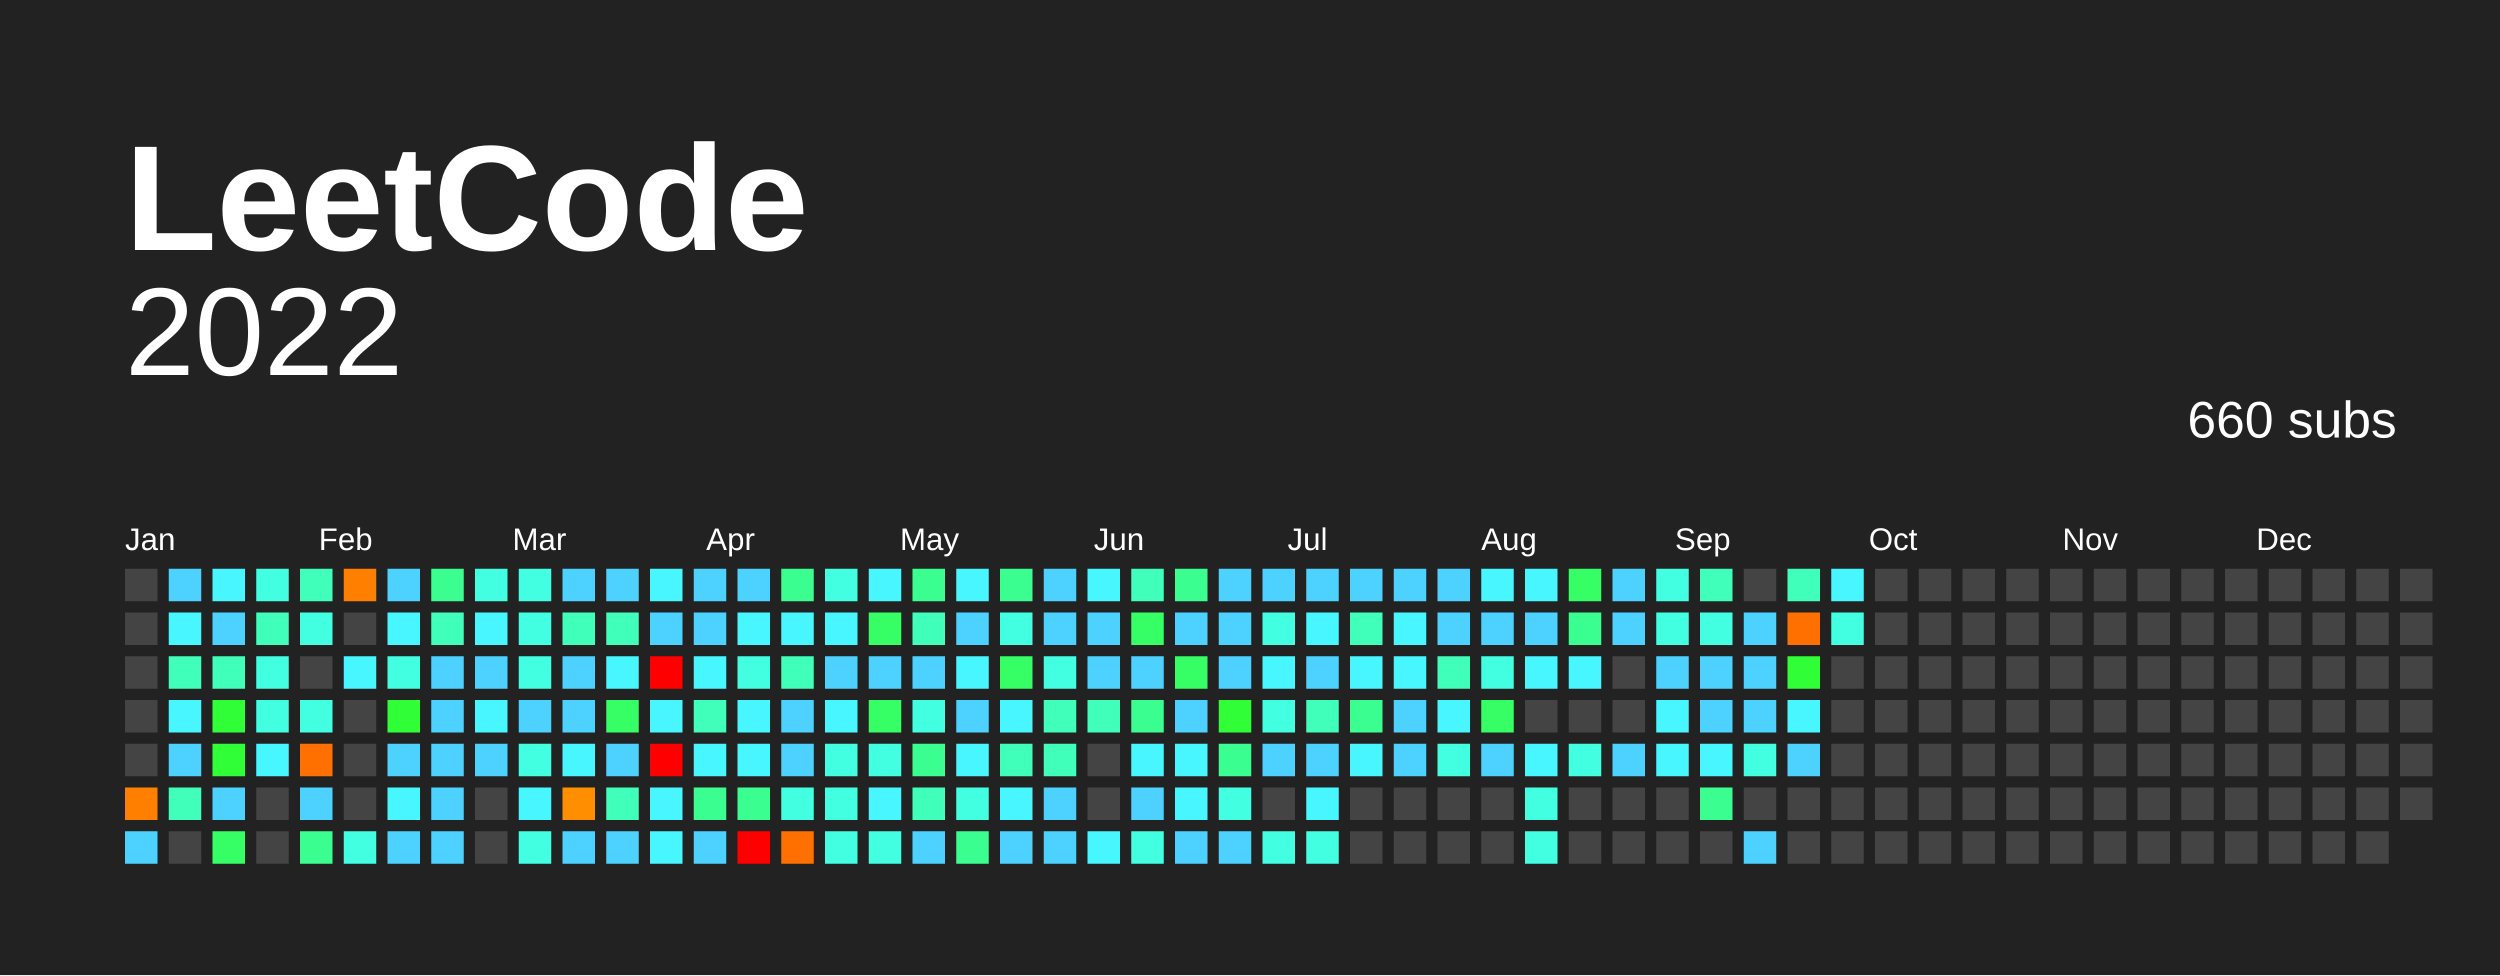
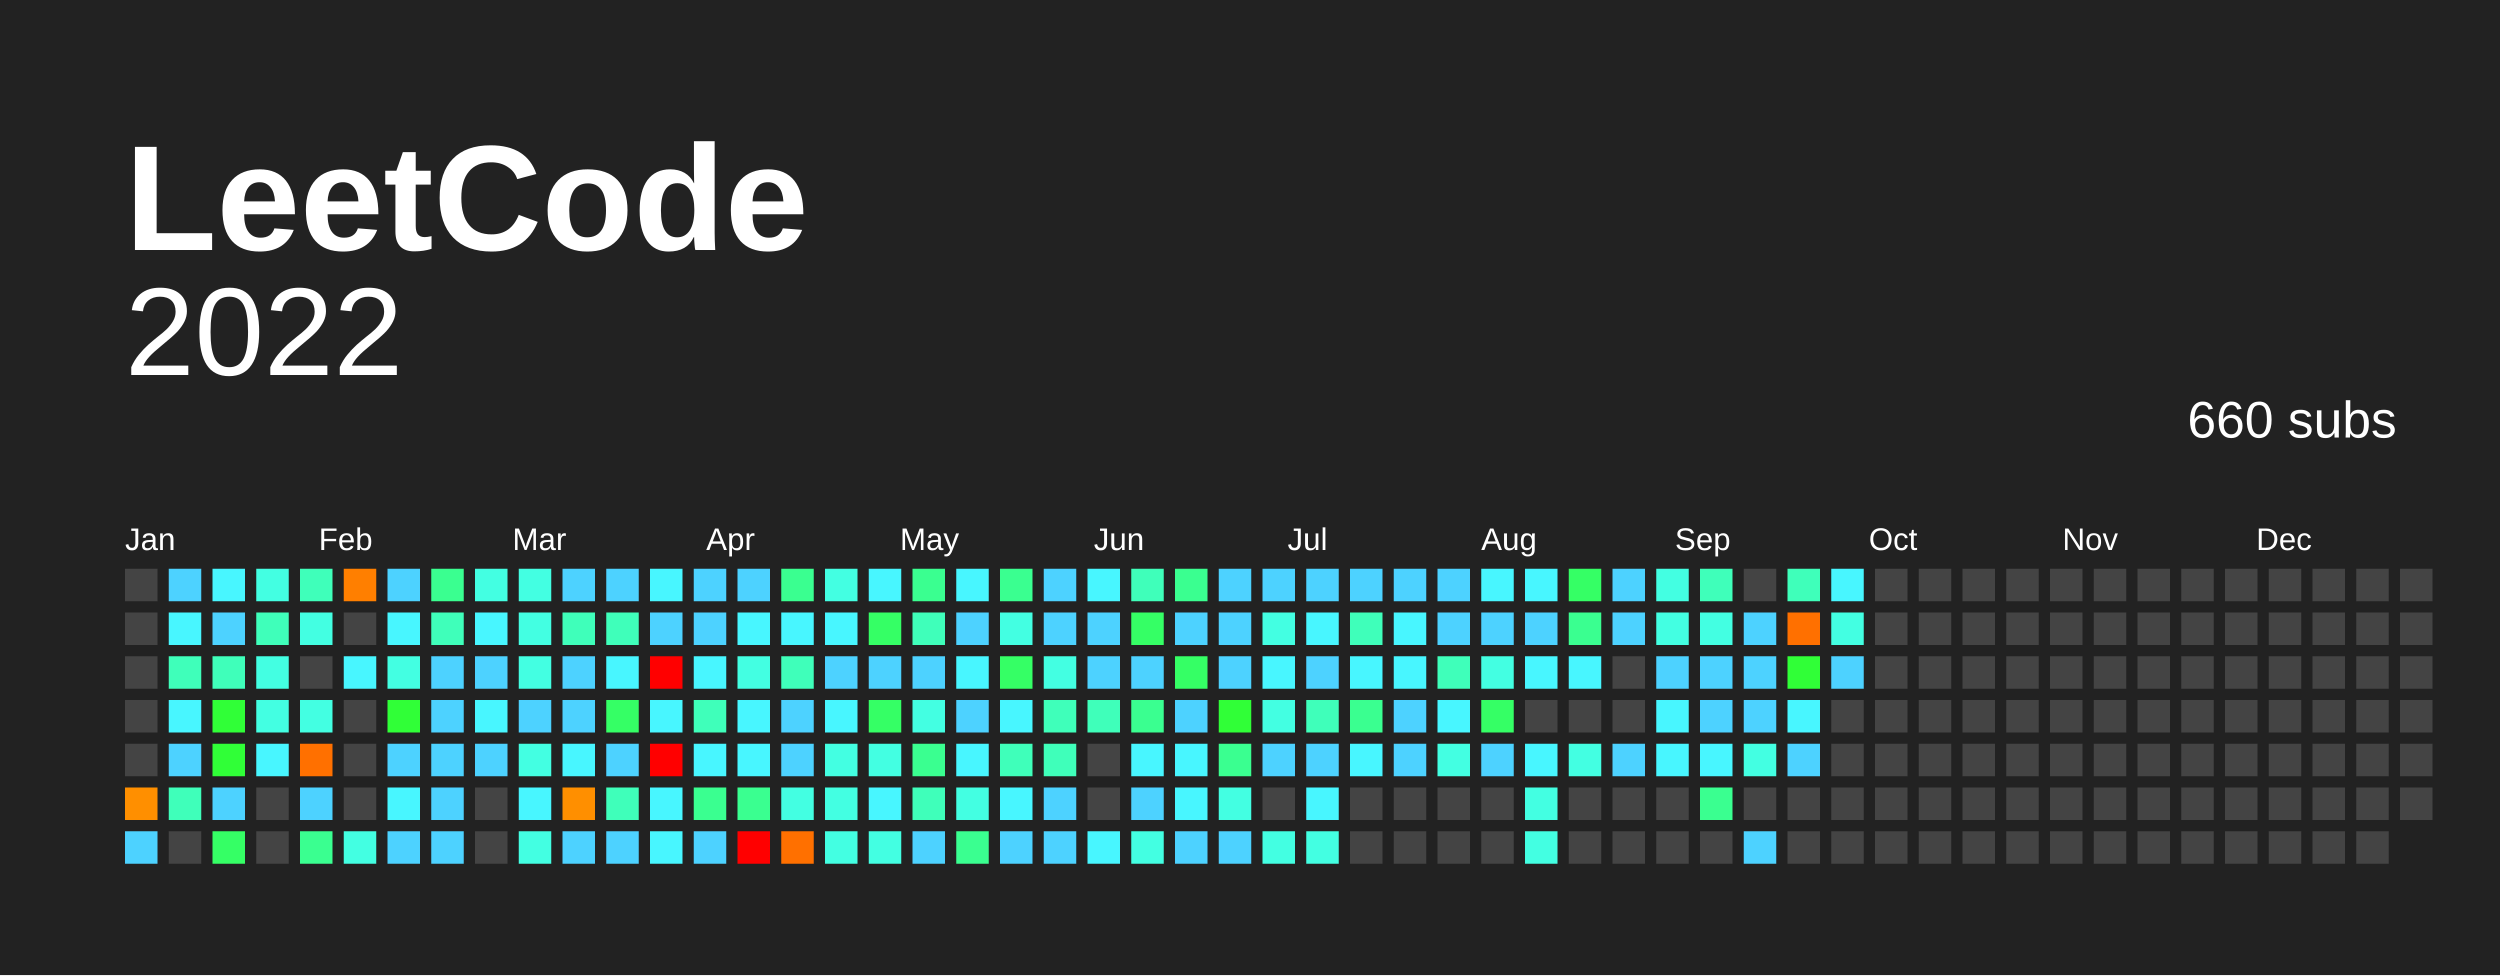
<svg xmlns="http://www.w3.org/2000/svg" baseProfile="full" height="78mm" version="1.1" viewBox="0,0,200,78" width="200mm">
  <defs />
  <rect fill="#222222" height="78" width="200" x="0" y="0" />
  <text fill="#FFFFFF" style="font-size:12px; font-family:Arial; font-weight:bold;" x="10" y="20"> LeetCode</text>
  <text alignment-baseline="hanging" fill="#FFFFFF" style="font-size:10.0px; font-family:Arial;" x="10" y="30">2022</text>
  <text alignment-baseline="hanging" fill="#FFFFFF" style="font-size:4.125px; font-family:Arial;" x="175" y="35">660 subs</text>
  <text fill="#FFFFFF" style="font-size:2.5px; font-family:Arial" x="10.0" y="44">Jan</text>
  <text fill="#FFFFFF" style="font-size:2.5px; font-family:Arial" x="25.5" y="44">Feb</text>
  <text fill="#FFFFFF" style="font-size:2.5px; font-family:Arial" x="41.0" y="44">Mar</text>
  <text fill="#FFFFFF" style="font-size:2.5px; font-family:Arial" x="56.5" y="44">Apr</text>
  <text fill="#FFFFFF" style="font-size:2.5px; font-family:Arial" x="72.0" y="44">May</text>
  <text fill="#FFFFFF" style="font-size:2.5px; font-family:Arial" x="87.5" y="44">Jun</text>
  <text fill="#FFFFFF" style="font-size:2.5px; font-family:Arial" x="103.0" y="44">Jul</text>
  <text fill="#FFFFFF" style="font-size:2.5px; font-family:Arial" x="118.5" y="44">Aug</text>
  <text fill="#FFFFFF" style="font-size:2.5px; font-family:Arial" x="134.0" y="44">Sep</text>
  <text fill="#FFFFFF" style="font-size:2.5px; font-family:Arial" x="149.5" y="44">Oct</text>
  <text fill="#FFFFFF" style="font-size:2.5px; font-family:Arial" x="165.0" y="44">Nov</text>
  <text fill="#FFFFFF" style="font-size:2.5px; font-family:Arial" x="180.5" y="44">Dec</text>
  <rect fill="#444444" height="2.6" width="2.6" x="10.0" y="45.5" />
  <rect fill="#444444" height="2.6" width="2.6" x="10.0" y="49.0" />
  <rect fill="#444444" height="2.6" width="2.6" x="10.0" y="52.5" />
  <rect fill="#444444" height="2.6" width="2.6" x="10.0" y="56.0" />
  <rect fill="#444444" height="2.6" width="2.6" x="10.0" y="59.5" />
-   <rect fill="#ff7f00" height="2.6" width="2.6" x="10.0" y="63.0" />
+   <rect fill="#ff8f00" height="2.6" width="2.6" x="10.0" y="63.0" />
  <rect fill="#4dd2ff" height="2.6" width="2.6" x="10.0" y="66.5" />
  <rect fill="#4dd2ff" height="2.6" width="2.6" x="13.5" y="45.5" />
  <rect fill="#48f6ff" height="2.6" width="2.6" x="13.5" y="49.0" />
  <rect fill="#3fffba" height="2.6" width="2.6" x="13.5" y="52.5" />
  <rect fill="#48f6ff" height="2.6" width="2.6" x="13.5" y="56.0" />
  <rect fill="#4dd2ff" height="2.6" width="2.6" x="13.5" y="59.5" />
  <rect fill="#3fffba" height="2.6" width="2.6" x="13.5" y="63.0" />
  <rect fill="#444444" height="2.6" width="2.6" x="13.5" y="66.5" />
  <rect fill="#48f6ff" height="2.6" width="2.6" x="17.0" y="45.5" />
  <rect fill="#4dd2ff" height="2.6" width="2.6" x="17.0" y="49.0" />
  <rect fill="#3fffba" height="2.6" width="2.6" x="17.0" y="52.5" />
  <rect fill="#30ff37" height="2.6" width="2.6" x="17.0" y="56.0" />
  <rect fill="#30ff37" height="2.6" width="2.6" x="17.0" y="59.5" />
  <rect fill="#4dd2ff" height="2.6" width="2.6" x="17.0" y="63.0" />
  <rect fill="#35ff65" height="2.6" width="2.6" x="17.0" y="66.5" />
  <rect fill="#43ffe2" height="2.6" width="2.6" x="20.5" y="45.5" />
  <rect fill="#3fffba" height="2.6" width="2.6" x="20.5" y="49.0" />
  <rect fill="#43ffe2" height="2.6" width="2.6" x="20.5" y="52.5" />
  <rect fill="#43ffe2" height="2.6" width="2.6" x="20.5" y="56.0" />
  <rect fill="#48f6ff" height="2.6" width="2.6" x="20.5" y="59.5" />
  <rect fill="#444444" height="2.6" width="2.6" x="20.5" y="63.0" />
  <rect fill="#444444" height="2.6" width="2.6" x="20.5" y="66.5" />
  <rect fill="#3fffba" height="2.6" width="2.6" x="24.0" y="45.5" />
  <rect fill="#43ffe2" height="2.6" width="2.6" x="24.0" y="49.0" />
  <rect fill="#444444" height="2.6" width="2.6" x="24.0" y="52.5" />
  <rect fill="#43ffe2" height="2.6" width="2.6" x="24.0" y="56.0" />
  <rect fill="#ff7000" height="2.6" width="2.6" x="24.0" y="59.5" />
  <rect fill="#4dd2ff" height="2.6" width="2.6" x="24.0" y="63.0" />
  <rect fill="#3aff90" height="2.6" width="2.6" x="24.0" y="66.5" />
  <rect fill="#ff7f00" height="2.6" width="2.6" x="27.5" y="45.5" />
  <rect fill="#444444" height="2.6" width="2.6" x="27.5" y="49.0" />
  <rect fill="#48f6ff" height="2.6" width="2.6" x="27.5" y="52.5" />
  <rect fill="#444444" height="2.6" width="2.6" x="27.5" y="56.0" />
  <rect fill="#444444" height="2.6" width="2.6" x="27.5" y="59.5" />
  <rect fill="#444444" height="2.6" width="2.6" x="27.5" y="63.0" />
  <rect fill="#43ffe2" height="2.6" width="2.6" x="27.5" y="66.5" />
  <rect fill="#4dd2ff" height="2.6" width="2.6" x="31.0" y="45.5" />
  <rect fill="#48f6ff" height="2.6" width="2.6" x="31.0" y="49.0" />
  <rect fill="#43ffe2" height="2.6" width="2.6" x="31.0" y="52.5" />
  <rect fill="#30ff37" height="2.6" width="2.6" x="31.0" y="56.0" />
  <rect fill="#4dd2ff" height="2.6" width="2.6" x="31.0" y="59.5" />
  <rect fill="#48f6ff" height="2.6" width="2.6" x="31.0" y="63.0" />
  <rect fill="#4dd2ff" height="2.6" width="2.6" x="31.0" y="66.5" />
  <rect fill="#3aff90" height="2.6" width="2.6" x="34.5" y="45.5" />
  <rect fill="#3fffba" height="2.6" width="2.6" x="34.5" y="49.0" />
  <rect fill="#4dd2ff" height="2.6" width="2.6" x="34.5" y="52.5" />
  <rect fill="#4dd2ff" height="2.6" width="2.6" x="34.5" y="56.0" />
  <rect fill="#4dd2ff" height="2.6" width="2.6" x="34.5" y="59.5" />
  <rect fill="#4dd2ff" height="2.6" width="2.6" x="34.5" y="63.0" />
  <rect fill="#4dd2ff" height="2.6" width="2.6" x="34.5" y="66.5" />
  <rect fill="#43ffe2" height="2.6" width="2.6" x="38.0" y="45.5" />
  <rect fill="#48f6ff" height="2.6" width="2.6" x="38.0" y="49.0" />
  <rect fill="#4dd2ff" height="2.6" width="2.6" x="38.0" y="52.5" />
  <rect fill="#48f6ff" height="2.6" width="2.6" x="38.0" y="56.0" />
  <rect fill="#4dd2ff" height="2.6" width="2.6" x="38.0" y="59.5" />
  <rect fill="#444444" height="2.6" width="2.6" x="38.0" y="63.0" />
  <rect fill="#444444" height="2.6" width="2.6" x="38.0" y="66.5" />
  <rect fill="#43ffe2" height="2.6" width="2.6" x="41.5" y="45.5" />
  <rect fill="#43ffe2" height="2.6" width="2.6" x="41.5" y="49.0" />
  <rect fill="#43ffe2" height="2.6" width="2.6" x="41.5" y="52.5" />
  <rect fill="#4dd2ff" height="2.6" width="2.6" x="41.5" y="56.0" />
  <rect fill="#43ffe2" height="2.6" width="2.6" x="41.5" y="59.5" />
  <rect fill="#48f6ff" height="2.6" width="2.6" x="41.5" y="63.0" />
  <rect fill="#43ffe2" height="2.6" width="2.6" x="41.5" y="66.5" />
  <rect fill="#4dd2ff" height="2.6" width="2.6" x="45.0" y="45.5" />
  <rect fill="#3fffba" height="2.6" width="2.6" x="45.0" y="49.0" />
  <rect fill="#4dd2ff" height="2.6" width="2.6" x="45.0" y="52.5" />
  <rect fill="#4dd2ff" height="2.6" width="2.6" x="45.0" y="56.0" />
  <rect fill="#48f6ff" height="2.6" width="2.6" x="45.0" y="59.5" />
  <rect fill="#ff8f00" height="2.6" width="2.6" x="45.0" y="63.0" />
  <rect fill="#4dd2ff" height="2.6" width="2.6" x="45.0" y="66.5" />
  <rect fill="#4dd2ff" height="2.6" width="2.6" x="48.5" y="45.5" />
  <rect fill="#3fffba" height="2.6" width="2.6" x="48.5" y="49.0" />
  <rect fill="#48f6ff" height="2.6" width="2.6" x="48.5" y="52.5" />
  <rect fill="#35ff65" height="2.6" width="2.6" x="48.5" y="56.0" />
  <rect fill="#4dd2ff" height="2.6" width="2.6" x="48.5" y="59.5" />
  <rect fill="#3fffba" height="2.6" width="2.6" x="48.5" y="63.0" />
  <rect fill="#4dd2ff" height="2.6" width="2.6" x="48.5" y="66.5" />
  <rect fill="#48f6ff" height="2.6" width="2.6" x="52.0" y="45.5" />
  <rect fill="#4dd2ff" height="2.6" width="2.6" x="52.0" y="49.0" />
  <rect fill="red" height="2.6" width="2.6" x="52.0" y="52.5" />
  <rect fill="#48f6ff" height="2.6" width="2.6" x="52.0" y="56.0" />
  <rect fill="red" height="2.6" width="2.6" x="52.0" y="59.5" />
  <rect fill="#48f6ff" height="2.6" width="2.6" x="52.0" y="63.0" />
  <rect fill="#48f6ff" height="2.6" width="2.6" x="52.0" y="66.5" />
  <rect fill="#4dd2ff" height="2.6" width="2.6" x="55.5" y="45.5" />
  <rect fill="#4dd2ff" height="2.6" width="2.6" x="55.5" y="49.0" />
  <rect fill="#48f6ff" height="2.6" width="2.6" x="55.5" y="52.5" />
  <rect fill="#3fffba" height="2.6" width="2.6" x="55.5" y="56.0" />
  <rect fill="#48f6ff" height="2.6" width="2.6" x="55.5" y="59.5" />
  <rect fill="#3aff90" height="2.6" width="2.6" x="55.5" y="63.0" />
  <rect fill="#4dd2ff" height="2.6" width="2.6" x="55.5" y="66.5" />
  <rect fill="#4dd2ff" height="2.6" width="2.6" x="59.0" y="45.5" />
  <rect fill="#48f6ff" height="2.6" width="2.6" x="59.0" y="49.0" />
  <rect fill="#43ffe2" height="2.6" width="2.6" x="59.0" y="52.5" />
  <rect fill="#48f6ff" height="2.6" width="2.6" x="59.0" y="56.0" />
  <rect fill="#48f6ff" height="2.6" width="2.6" x="59.0" y="59.5" />
  <rect fill="#3aff90" height="2.6" width="2.6" x="59.0" y="63.0" />
  <rect fill="red" height="2.6" width="2.6" x="59.0" y="66.5" />
  <rect fill="#3aff90" height="2.6" width="2.6" x="62.5" y="45.5" />
  <rect fill="#48f6ff" height="2.6" width="2.6" x="62.5" y="49.0" />
  <rect fill="#3fffba" height="2.6" width="2.6" x="62.5" y="52.5" />
  <rect fill="#4dd2ff" height="2.6" width="2.6" x="62.5" y="56.0" />
  <rect fill="#4dd2ff" height="2.6" width="2.6" x="62.5" y="59.5" />
  <rect fill="#43ffe2" height="2.6" width="2.6" x="62.5" y="63.0" />
  <rect fill="#ff7000" height="2.6" width="2.6" x="62.5" y="66.5" />
  <rect fill="#43ffe2" height="2.6" width="2.6" x="66.0" y="45.5" />
  <rect fill="#48f6ff" height="2.6" width="2.6" x="66.0" y="49.0" />
  <rect fill="#4dd2ff" height="2.6" width="2.6" x="66.0" y="52.5" />
  <rect fill="#48f6ff" height="2.6" width="2.6" x="66.0" y="56.0" />
  <rect fill="#43ffe2" height="2.6" width="2.6" x="66.0" y="59.5" />
  <rect fill="#43ffe2" height="2.6" width="2.6" x="66.0" y="63.0" />
  <rect fill="#43ffe2" height="2.6" width="2.6" x="66.0" y="66.5" />
  <rect fill="#48f6ff" height="2.6" width="2.6" x="69.5" y="45.5" />
  <rect fill="#35ff65" height="2.6" width="2.6" x="69.5" y="49.0" />
  <rect fill="#4dd2ff" height="2.6" width="2.6" x="69.5" y="52.5" />
  <rect fill="#35ff65" height="2.6" width="2.6" x="69.5" y="56.0" />
  <rect fill="#43ffe2" height="2.6" width="2.6" x="69.5" y="59.5" />
  <rect fill="#48f6ff" height="2.6" width="2.6" x="69.5" y="63.0" />
  <rect fill="#43ffe2" height="2.6" width="2.6" x="69.5" y="66.5" />
  <rect fill="#3aff90" height="2.6" width="2.6" x="73.0" y="45.5" />
  <rect fill="#3fffba" height="2.6" width="2.6" x="73.0" y="49.0" />
  <rect fill="#4dd2ff" height="2.6" width="2.6" x="73.0" y="52.5" />
  <rect fill="#43ffe2" height="2.6" width="2.6" x="73.0" y="56.0" />
  <rect fill="#3aff90" height="2.6" width="2.6" x="73.0" y="59.5" />
  <rect fill="#3fffba" height="2.6" width="2.6" x="73.0" y="63.0" />
  <rect fill="#4dd2ff" height="2.6" width="2.6" x="73.0" y="66.5" />
  <rect fill="#48f6ff" height="2.6" width="2.6" x="76.5" y="45.5" />
  <rect fill="#4dd2ff" height="2.6" width="2.6" x="76.5" y="49.0" />
  <rect fill="#48f6ff" height="2.6" width="2.6" x="76.5" y="52.5" />
  <rect fill="#4dd2ff" height="2.6" width="2.6" x="76.5" y="56.0" />
  <rect fill="#48f6ff" height="2.6" width="2.6" x="76.5" y="59.5" />
  <rect fill="#43ffe2" height="2.6" width="2.6" x="76.5" y="63.0" />
  <rect fill="#3aff90" height="2.6" width="2.6" x="76.5" y="66.5" />
  <rect fill="#3aff90" height="2.6" width="2.6" x="80.0" y="45.5" />
  <rect fill="#43ffe2" height="2.6" width="2.6" x="80.0" y="49.0" />
  <rect fill="#35ff65" height="2.6" width="2.6" x="80.0" y="52.5" />
  <rect fill="#48f6ff" height="2.6" width="2.6" x="80.0" y="56.0" />
  <rect fill="#3fffba" height="2.6" width="2.6" x="80.0" y="59.5" />
  <rect fill="#48f6ff" height="2.6" width="2.6" x="80.0" y="63.0" />
  <rect fill="#4dd2ff" height="2.6" width="2.6" x="80.0" y="66.5" />
  <rect fill="#4dd2ff" height="2.6" width="2.6" x="83.5" y="45.5" />
  <rect fill="#4dd2ff" height="2.6" width="2.6" x="83.5" y="49.0" />
  <rect fill="#43ffe2" height="2.6" width="2.6" x="83.5" y="52.5" />
  <rect fill="#3fffba" height="2.6" width="2.6" x="83.5" y="56.0" />
  <rect fill="#3fffba" height="2.6" width="2.6" x="83.5" y="59.5" />
  <rect fill="#4dd2ff" height="2.6" width="2.6" x="83.5" y="63.0" />
  <rect fill="#4dd2ff" height="2.6" width="2.6" x="83.5" y="66.5" />
  <rect fill="#48f6ff" height="2.6" width="2.6" x="87.0" y="45.5" />
  <rect fill="#4dd2ff" height="2.6" width="2.6" x="87.0" y="49.0" />
  <rect fill="#4dd2ff" height="2.6" width="2.6" x="87.0" y="52.5" />
  <rect fill="#3fffba" height="2.6" width="2.6" x="87.0" y="56.0" />
  <rect fill="#444444" height="2.6" width="2.6" x="87.0" y="59.5" />
  <rect fill="#444444" height="2.6" width="2.6" x="87.0" y="63.0" />
  <rect fill="#48f6ff" height="2.6" width="2.6" x="87.0" y="66.5" />
  <rect fill="#3fffba" height="2.6" width="2.6" x="90.5" y="45.5" />
  <rect fill="#35ff65" height="2.6" width="2.6" x="90.5" y="49.0" />
  <rect fill="#4dd2ff" height="2.6" width="2.6" x="90.5" y="52.5" />
  <rect fill="#3aff90" height="2.6" width="2.6" x="90.5" y="56.0" />
  <rect fill="#48f6ff" height="2.6" width="2.6" x="90.5" y="59.5" />
  <rect fill="#4dd2ff" height="2.6" width="2.6" x="90.5" y="63.0" />
  <rect fill="#43ffe2" height="2.6" width="2.6" x="90.5" y="66.5" />
  <rect fill="#3aff90" height="2.6" width="2.6" x="94.0" y="45.5" />
  <rect fill="#4dd2ff" height="2.6" width="2.6" x="94.0" y="49.0" />
  <rect fill="#35ff65" height="2.6" width="2.6" x="94.0" y="52.5" />
  <rect fill="#4dd2ff" height="2.6" width="2.6" x="94.0" y="56.0" />
  <rect fill="#48f6ff" height="2.6" width="2.6" x="94.0" y="59.5" />
  <rect fill="#48f6ff" height="2.6" width="2.6" x="94.0" y="63.0" />
  <rect fill="#4dd2ff" height="2.6" width="2.6" x="94.0" y="66.5" />
  <rect fill="#4dd2ff" height="2.6" width="2.6" x="97.5" y="45.5" />
  <rect fill="#4dd2ff" height="2.6" width="2.6" x="97.5" y="49.0" />
  <rect fill="#4dd2ff" height="2.6" width="2.6" x="97.5" y="52.5" />
  <rect fill="#30ff37" height="2.6" width="2.6" x="97.5" y="56.0" />
  <rect fill="#3aff90" height="2.6" width="2.6" x="97.5" y="59.5" />
  <rect fill="#43ffe2" height="2.6" width="2.6" x="97.5" y="63.0" />
  <rect fill="#4dd2ff" height="2.6" width="2.6" x="97.5" y="66.5" />
  <rect fill="#4dd2ff" height="2.6" width="2.6" x="101.0" y="45.5" />
  <rect fill="#43ffe2" height="2.6" width="2.6" x="101.0" y="49.0" />
  <rect fill="#48f6ff" height="2.6" width="2.6" x="101.0" y="52.5" />
  <rect fill="#43ffe2" height="2.6" width="2.6" x="101.0" y="56.0" />
  <rect fill="#4dd2ff" height="2.6" width="2.6" x="101.0" y="59.5" />
  <rect fill="#444444" height="2.6" width="2.6" x="101.0" y="63.0" />
  <rect fill="#43ffe2" height="2.6" width="2.6" x="101.0" y="66.5" />
  <rect fill="#4dd2ff" height="2.6" width="2.6" x="104.5" y="45.5" />
  <rect fill="#48f6ff" height="2.6" width="2.6" x="104.5" y="49.0" />
  <rect fill="#4dd2ff" height="2.6" width="2.6" x="104.5" y="52.5" />
  <rect fill="#3fffba" height="2.6" width="2.6" x="104.5" y="56.0" />
  <rect fill="#4dd2ff" height="2.6" width="2.6" x="104.5" y="59.5" />
  <rect fill="#48f6ff" height="2.6" width="2.6" x="104.5" y="63.0" />
  <rect fill="#43ffe2" height="2.6" width="2.6" x="104.5" y="66.5" />
  <rect fill="#4dd2ff" height="2.6" width="2.6" x="108.0" y="45.5" />
  <rect fill="#3fffba" height="2.6" width="2.6" x="108.0" y="49.0" />
  <rect fill="#48f6ff" height="2.6" width="2.6" x="108.0" y="52.5" />
  <rect fill="#3aff90" height="2.6" width="2.6" x="108.0" y="56.0" />
  <rect fill="#48f6ff" height="2.6" width="2.6" x="108.0" y="59.5" />
  <rect fill="#444444" height="2.6" width="2.6" x="108.0" y="63.0" />
  <rect fill="#444444" height="2.6" width="2.6" x="108.0" y="66.5" />
  <rect fill="#4dd2ff" height="2.6" width="2.6" x="111.5" y="45.5" />
  <rect fill="#48f6ff" height="2.6" width="2.6" x="111.5" y="49.0" />
  <rect fill="#48f6ff" height="2.6" width="2.6" x="111.5" y="52.5" />
  <rect fill="#4dd2ff" height="2.6" width="2.6" x="111.5" y="56.0" />
  <rect fill="#4dd2ff" height="2.6" width="2.6" x="111.5" y="59.5" />
  <rect fill="#444444" height="2.6" width="2.6" x="111.5" y="63.0" />
  <rect fill="#444444" height="2.6" width="2.6" x="111.5" y="66.5" />
  <rect fill="#4dd2ff" height="2.6" width="2.6" x="115.0" y="45.5" />
  <rect fill="#4dd2ff" height="2.6" width="2.6" x="115.0" y="49.0" />
  <rect fill="#3fffba" height="2.6" width="2.6" x="115.0" y="52.5" />
  <rect fill="#48f6ff" height="2.6" width="2.6" x="115.0" y="56.0" />
  <rect fill="#43ffe2" height="2.6" width="2.6" x="115.0" y="59.5" />
  <rect fill="#444444" height="2.6" width="2.6" x="115.0" y="63.0" />
  <rect fill="#444444" height="2.6" width="2.6" x="115.0" y="66.5" />
  <rect fill="#48f6ff" height="2.6" width="2.6" x="118.5" y="45.5" />
  <rect fill="#4dd2ff" height="2.6" width="2.6" x="118.5" y="49.0" />
  <rect fill="#43ffe2" height="2.6" width="2.6" x="118.5" y="52.5" />
  <rect fill="#35ff65" height="2.6" width="2.6" x="118.5" y="56.0" />
  <rect fill="#4dd2ff" height="2.6" width="2.6" x="118.5" y="59.5" />
  <rect fill="#444444" height="2.6" width="2.6" x="118.5" y="63.0" />
  <rect fill="#444444" height="2.6" width="2.6" x="118.5" y="66.5" />
  <rect fill="#48f6ff" height="2.6" width="2.6" x="122.0" y="45.5" />
  <rect fill="#4dd2ff" height="2.6" width="2.6" x="122.0" y="49.0" />
  <rect fill="#48f6ff" height="2.6" width="2.6" x="122.0" y="52.5" />
  <rect fill="#444444" height="2.6" width="2.6" x="122.0" y="56.0" />
  <rect fill="#48f6ff" height="2.6" width="2.6" x="122.0" y="59.5" />
  <rect fill="#43ffe2" height="2.6" width="2.6" x="122.0" y="63.0" />
  <rect fill="#43ffe2" height="2.6" width="2.6" x="122.0" y="66.5" />
  <rect fill="#35ff65" height="2.6" width="2.6" x="125.5" y="45.5" />
  <rect fill="#3aff90" height="2.6" width="2.6" x="125.5" y="49.0" />
  <rect fill="#48f6ff" height="2.6" width="2.6" x="125.5" y="52.5" />
  <rect fill="#444444" height="2.6" width="2.6" x="125.5" y="56.0" />
  <rect fill="#43ffe2" height="2.6" width="2.6" x="125.5" y="59.5" />
  <rect fill="#444444" height="2.6" width="2.6" x="125.5" y="63.0" />
  <rect fill="#444444" height="2.6" width="2.6" x="125.5" y="66.5" />
  <rect fill="#4dd2ff" height="2.6" width="2.6" x="129.0" y="45.5" />
  <rect fill="#4dd2ff" height="2.6" width="2.6" x="129.0" y="49.0" />
  <rect fill="#444444" height="2.6" width="2.6" x="129.0" y="52.5" />
  <rect fill="#444444" height="2.6" width="2.6" x="129.0" y="56.0" />
  <rect fill="#4dd2ff" height="2.6" width="2.6" x="129.0" y="59.5" />
  <rect fill="#444444" height="2.6" width="2.6" x="129.0" y="63.0" />
  <rect fill="#444444" height="2.6" width="2.6" x="129.0" y="66.5" />
  <rect fill="#43ffe2" height="2.6" width="2.6" x="132.5" y="45.5" />
  <rect fill="#43ffe2" height="2.6" width="2.6" x="132.5" y="49.0" />
  <rect fill="#4dd2ff" height="2.6" width="2.6" x="132.5" y="52.5" />
  <rect fill="#48f6ff" height="2.6" width="2.6" x="132.5" y="56.0" />
  <rect fill="#48f6ff" height="2.6" width="2.6" x="132.5" y="59.5" />
  <rect fill="#444444" height="2.6" width="2.6" x="132.5" y="63.0" />
  <rect fill="#444444" height="2.6" width="2.6" x="132.5" y="66.5" />
  <rect fill="#3fffba" height="2.6" width="2.6" x="136.0" y="45.5" />
  <rect fill="#43ffe2" height="2.6" width="2.6" x="136.0" y="49.0" />
  <rect fill="#4dd2ff" height="2.6" width="2.6" x="136.0" y="52.5" />
  <rect fill="#4dd2ff" height="2.6" width="2.6" x="136.0" y="56.0" />
  <rect fill="#48f6ff" height="2.6" width="2.6" x="136.0" y="59.5" />
  <rect fill="#3aff90" height="2.6" width="2.6" x="136.0" y="63.0" />
  <rect fill="#444444" height="2.6" width="2.6" x="136.0" y="66.5" />
  <rect fill="#444444" height="2.6" width="2.6" x="139.5" y="45.5" />
  <rect fill="#4dd2ff" height="2.6" width="2.6" x="139.5" y="49.0" />
  <rect fill="#4dd2ff" height="2.6" width="2.6" x="139.5" y="52.5" />
  <rect fill="#4dd2ff" height="2.6" width="2.6" x="139.5" y="56.0" />
  <rect fill="#43ffe2" height="2.6" width="2.6" x="139.5" y="59.5" />
  <rect fill="#444444" height="2.6" width="2.6" x="139.5" y="63.0" />
  <rect fill="#4dd2ff" height="2.6" width="2.6" x="139.5" y="66.5" />
  <rect fill="#3fffba" height="2.6" width="2.6" x="143.0" y="45.5" />
  <rect fill="#ff7000" height="2.6" width="2.6" x="143.0" y="49.0" />
  <rect fill="#30ff37" height="2.6" width="2.6" x="143.0" y="52.5" />
  <rect fill="#48f6ff" height="2.6" width="2.6" x="143.0" y="56.0" />
  <rect fill="#4dd2ff" height="2.6" width="2.6" x="143.0" y="59.5" />
  <rect fill="#444444" height="2.6" width="2.6" x="143.0" y="63.0" />
  <rect fill="#444444" height="2.6" width="2.6" x="143.0" y="66.5" />
  <rect fill="#48f6ff" height="2.6" width="2.6" x="146.5" y="45.5" />
  <rect fill="#43ffe2" height="2.6" width="2.6" x="146.5" y="49.0" />
-   <rect fill="#444444" height="2.6" width="2.6" x="146.5" y="52.5" />
+   <rect fill="#4dd2ff" height="2.6" width="2.6" x="146.5" y="52.5" />
  <rect fill="#444444" height="2.6" width="2.6" x="146.5" y="56.0" />
  <rect fill="#444444" height="2.6" width="2.6" x="146.5" y="59.5" />
  <rect fill="#444444" height="2.6" width="2.6" x="146.5" y="63.0" />
  <rect fill="#444444" height="2.6" width="2.6" x="146.5" y="66.5" />
  <rect fill="#444444" height="2.6" width="2.6" x="150.0" y="45.5" />
  <rect fill="#444444" height="2.6" width="2.6" x="150.0" y="49.0" />
  <rect fill="#444444" height="2.6" width="2.6" x="150.0" y="52.5" />
  <rect fill="#444444" height="2.6" width="2.6" x="150.0" y="56.0" />
  <rect fill="#444444" height="2.6" width="2.6" x="150.0" y="59.5" />
  <rect fill="#444444" height="2.6" width="2.6" x="150.0" y="63.0" />
  <rect fill="#444444" height="2.6" width="2.6" x="150.0" y="66.5" />
  <rect fill="#444444" height="2.6" width="2.6" x="153.5" y="45.5" />
  <rect fill="#444444" height="2.6" width="2.6" x="153.5" y="49.0" />
  <rect fill="#444444" height="2.6" width="2.6" x="153.5" y="52.5" />
  <rect fill="#444444" height="2.6" width="2.6" x="153.5" y="56.0" />
  <rect fill="#444444" height="2.6" width="2.6" x="153.5" y="59.5" />
  <rect fill="#444444" height="2.6" width="2.6" x="153.5" y="63.0" />
  <rect fill="#444444" height="2.6" width="2.6" x="153.5" y="66.5" />
  <rect fill="#444444" height="2.6" width="2.6" x="157.0" y="45.5" />
  <rect fill="#444444" height="2.6" width="2.6" x="157.0" y="49.0" />
  <rect fill="#444444" height="2.6" width="2.6" x="157.0" y="52.5" />
  <rect fill="#444444" height="2.6" width="2.6" x="157.0" y="56.0" />
  <rect fill="#444444" height="2.6" width="2.6" x="157.0" y="59.5" />
  <rect fill="#444444" height="2.6" width="2.6" x="157.0" y="63.0" />
  <rect fill="#444444" height="2.6" width="2.6" x="157.0" y="66.5" />
  <rect fill="#444444" height="2.6" width="2.6" x="160.5" y="45.5" />
  <rect fill="#444444" height="2.6" width="2.6" x="160.5" y="49.0" />
  <rect fill="#444444" height="2.6" width="2.6" x="160.5" y="52.5" />
  <rect fill="#444444" height="2.6" width="2.6" x="160.5" y="56.0" />
  <rect fill="#444444" height="2.6" width="2.6" x="160.5" y="59.5" />
  <rect fill="#444444" height="2.6" width="2.6" x="160.5" y="63.0" />
  <rect fill="#444444" height="2.6" width="2.6" x="160.5" y="66.5" />
  <rect fill="#444444" height="2.6" width="2.6" x="164.0" y="45.5" />
  <rect fill="#444444" height="2.6" width="2.6" x="164.0" y="49.0" />
  <rect fill="#444444" height="2.6" width="2.6" x="164.0" y="52.5" />
  <rect fill="#444444" height="2.6" width="2.6" x="164.0" y="56.0" />
  <rect fill="#444444" height="2.6" width="2.6" x="164.0" y="59.5" />
  <rect fill="#444444" height="2.6" width="2.6" x="164.0" y="63.0" />
  <rect fill="#444444" height="2.6" width="2.6" x="164.0" y="66.5" />
  <rect fill="#444444" height="2.6" width="2.6" x="167.5" y="45.5" />
  <rect fill="#444444" height="2.6" width="2.6" x="167.5" y="49.0" />
  <rect fill="#444444" height="2.6" width="2.6" x="167.5" y="52.5" />
  <rect fill="#444444" height="2.6" width="2.6" x="167.5" y="56.0" />
  <rect fill="#444444" height="2.6" width="2.6" x="167.5" y="59.5" />
  <rect fill="#444444" height="2.6" width="2.6" x="167.5" y="63.0" />
  <rect fill="#444444" height="2.6" width="2.6" x="167.5" y="66.5" />
  <rect fill="#444444" height="2.6" width="2.6" x="171.0" y="45.5" />
  <rect fill="#444444" height="2.6" width="2.6" x="171.0" y="49.0" />
  <rect fill="#444444" height="2.6" width="2.6" x="171.0" y="52.5" />
  <rect fill="#444444" height="2.6" width="2.6" x="171.0" y="56.0" />
  <rect fill="#444444" height="2.6" width="2.6" x="171.0" y="59.5" />
  <rect fill="#444444" height="2.6" width="2.6" x="171.0" y="63.0" />
  <rect fill="#444444" height="2.6" width="2.6" x="171.0" y="66.5" />
  <rect fill="#444444" height="2.6" width="2.6" x="174.5" y="45.5" />
  <rect fill="#444444" height="2.6" width="2.6" x="174.5" y="49.0" />
  <rect fill="#444444" height="2.6" width="2.6" x="174.5" y="52.5" />
  <rect fill="#444444" height="2.6" width="2.6" x="174.5" y="56.0" />
  <rect fill="#444444" height="2.6" width="2.6" x="174.5" y="59.5" />
  <rect fill="#444444" height="2.6" width="2.6" x="174.5" y="63.0" />
  <rect fill="#444444" height="2.6" width="2.6" x="174.5" y="66.5" />
  <rect fill="#444444" height="2.6" width="2.6" x="178.0" y="45.5" />
  <rect fill="#444444" height="2.6" width="2.6" x="178.0" y="49.0" />
  <rect fill="#444444" height="2.6" width="2.6" x="178.0" y="52.5" />
  <rect fill="#444444" height="2.6" width="2.6" x="178.0" y="56.0" />
  <rect fill="#444444" height="2.6" width="2.6" x="178.0" y="59.5" />
  <rect fill="#444444" height="2.6" width="2.6" x="178.0" y="63.0" />
  <rect fill="#444444" height="2.6" width="2.6" x="178.0" y="66.5" />
  <rect fill="#444444" height="2.6" width="2.6" x="181.5" y="45.5" />
  <rect fill="#444444" height="2.6" width="2.6" x="181.5" y="49.0" />
  <rect fill="#444444" height="2.6" width="2.6" x="181.5" y="52.5" />
  <rect fill="#444444" height="2.6" width="2.6" x="181.5" y="56.0" />
  <rect fill="#444444" height="2.6" width="2.6" x="181.5" y="59.5" />
  <rect fill="#444444" height="2.6" width="2.6" x="181.5" y="63.0" />
  <rect fill="#444444" height="2.6" width="2.6" x="181.5" y="66.5" />
  <rect fill="#444444" height="2.6" width="2.6" x="185.0" y="45.5" />
  <rect fill="#444444" height="2.6" width="2.6" x="185.0" y="49.0" />
  <rect fill="#444444" height="2.6" width="2.6" x="185.0" y="52.5" />
  <rect fill="#444444" height="2.6" width="2.6" x="185.0" y="56.0" />
  <rect fill="#444444" height="2.6" width="2.6" x="185.0" y="59.5" />
  <rect fill="#444444" height="2.6" width="2.6" x="185.0" y="63.0" />
  <rect fill="#444444" height="2.6" width="2.6" x="185.0" y="66.5" />
  <rect fill="#444444" height="2.6" width="2.6" x="188.5" y="45.5" />
  <rect fill="#444444" height="2.6" width="2.6" x="188.5" y="49.0" />
  <rect fill="#444444" height="2.6" width="2.6" x="188.5" y="52.5" />
  <rect fill="#444444" height="2.6" width="2.6" x="188.5" y="56.0" />
  <rect fill="#444444" height="2.6" width="2.6" x="188.5" y="59.5" />
  <rect fill="#444444" height="2.6" width="2.6" x="188.5" y="63.0" />
  <rect fill="#444444" height="2.6" width="2.6" x="188.5" y="66.5" />
  <rect fill="#444444" height="2.6" width="2.6" x="192.0" y="45.5" />
  <rect fill="#444444" height="2.6" width="2.6" x="192.0" y="49.0" />
  <rect fill="#444444" height="2.6" width="2.6" x="192.0" y="52.5" />
  <rect fill="#444444" height="2.6" width="2.6" x="192.0" y="56.0" />
  <rect fill="#444444" height="2.6" width="2.6" x="192.0" y="59.5" />
  <rect fill="#444444" height="2.6" width="2.6" x="192.0" y="63.0" />
</svg>
